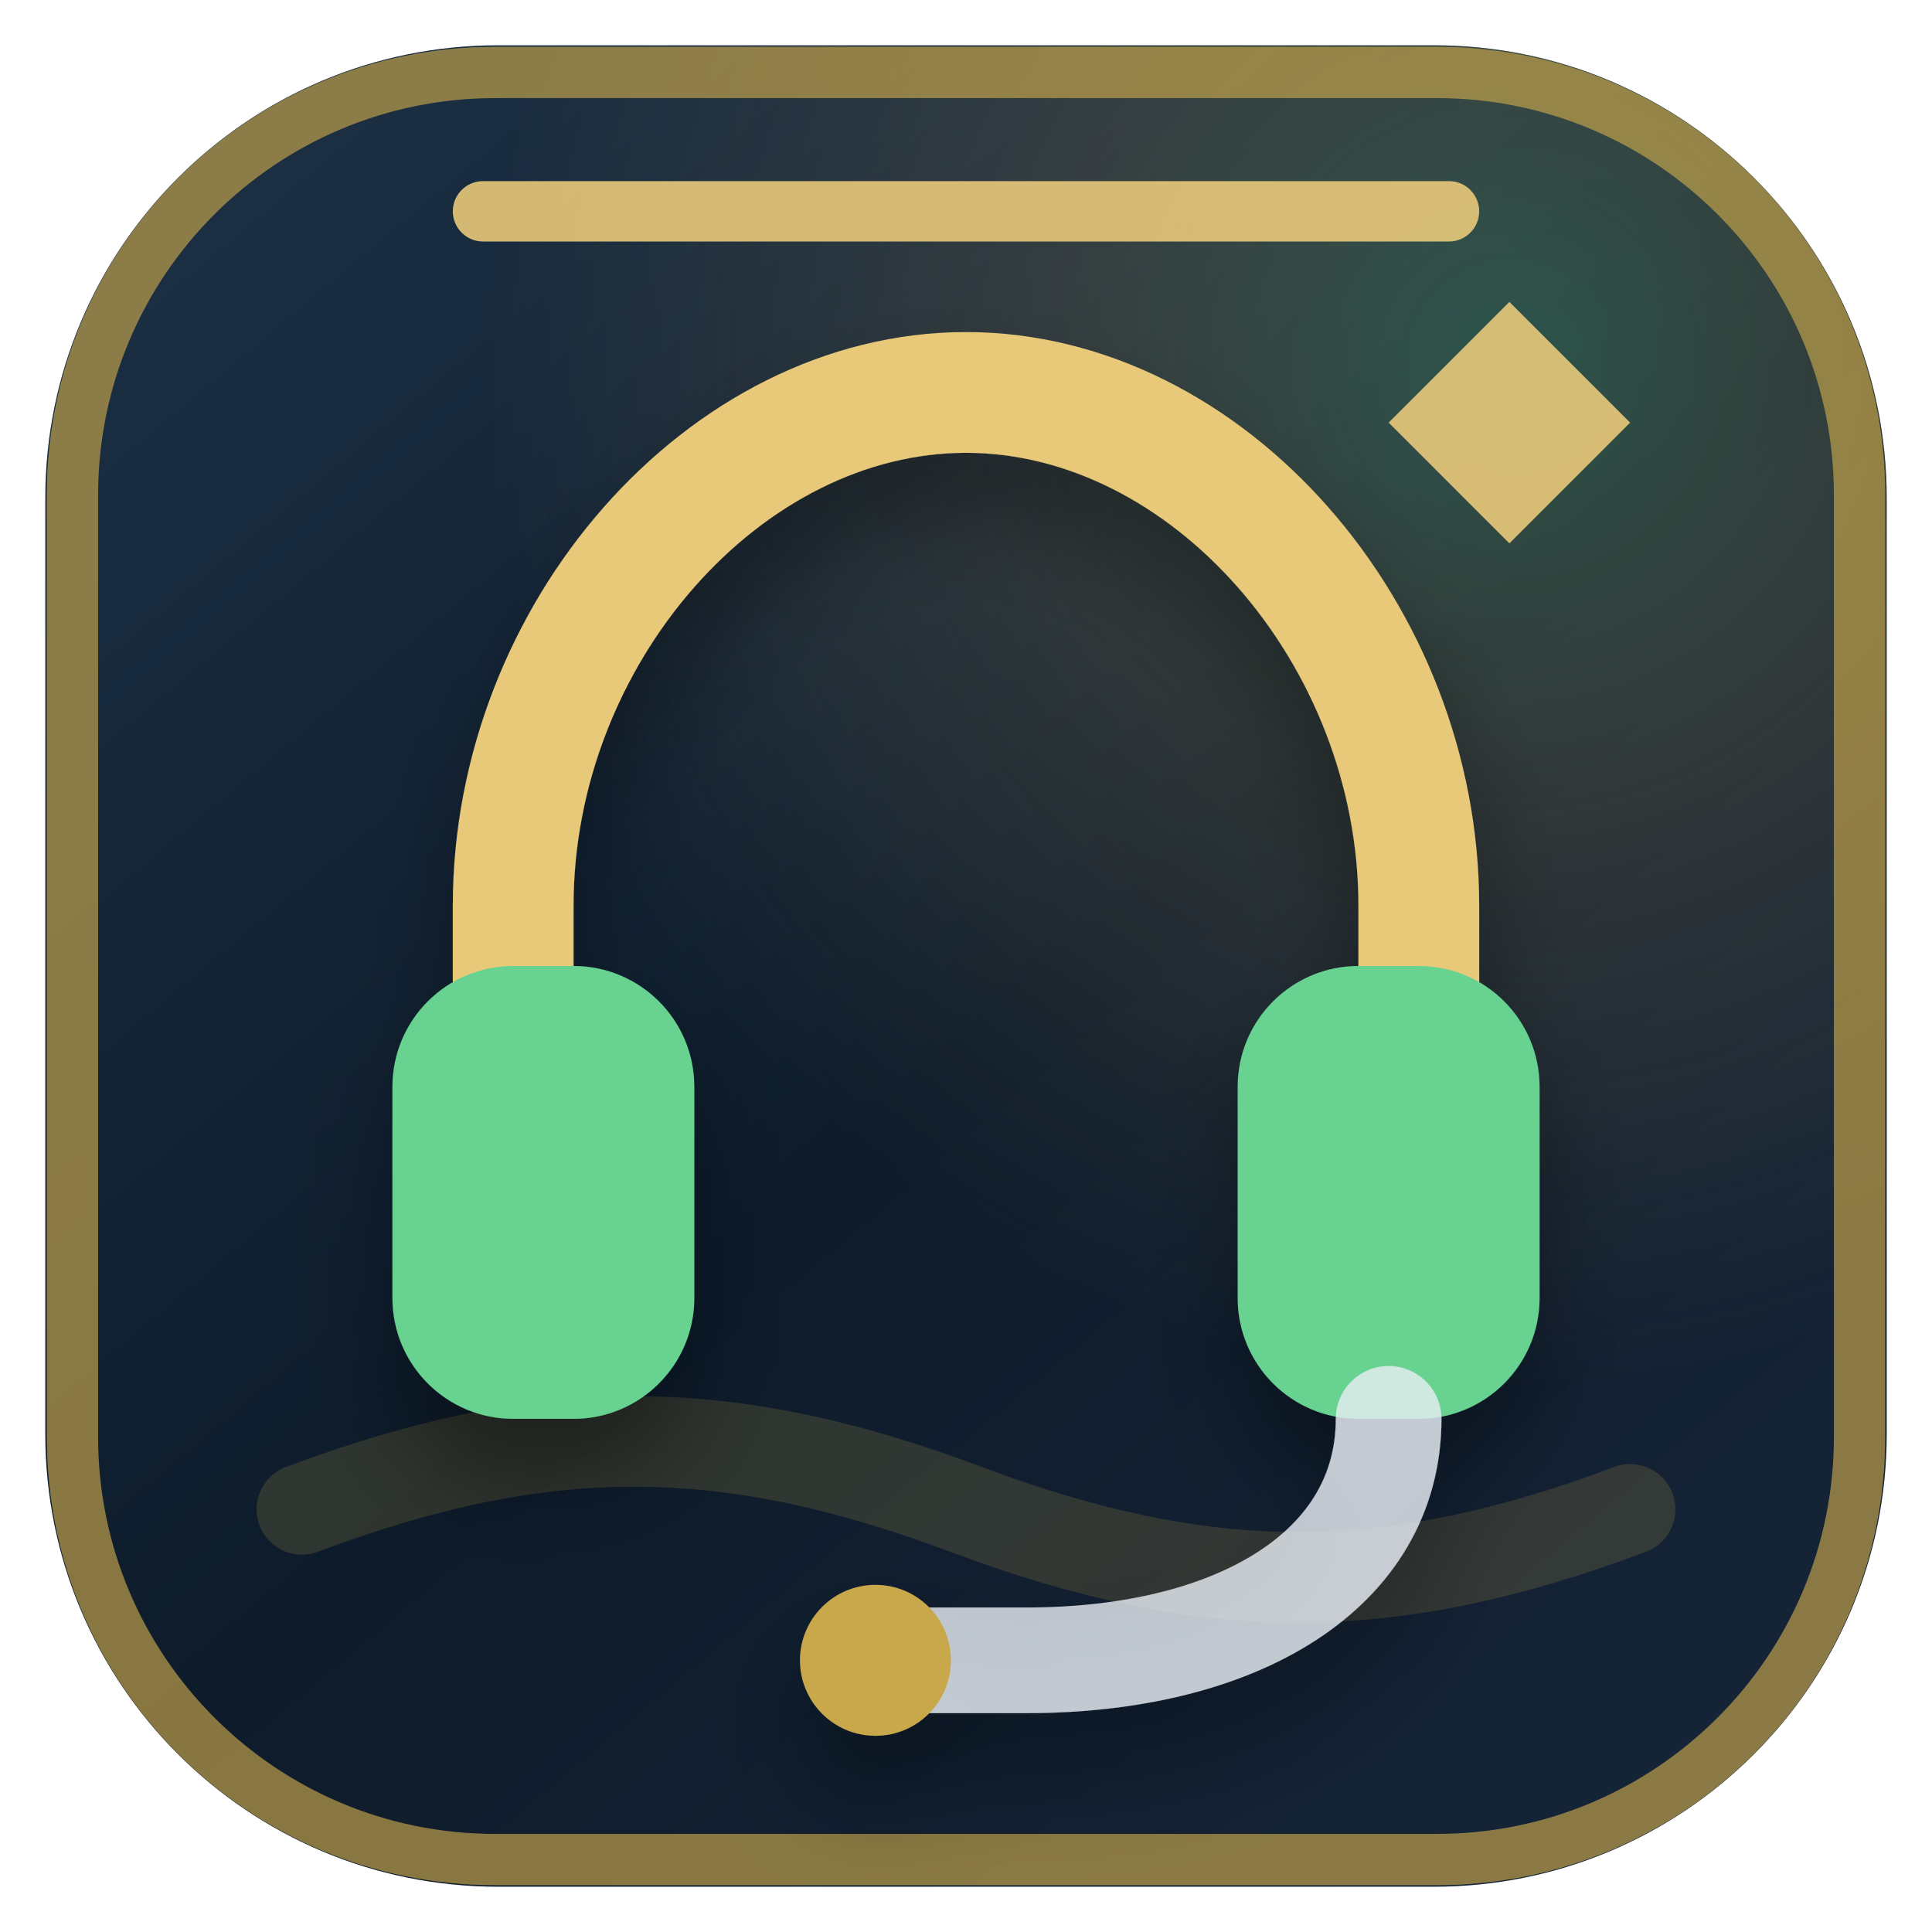
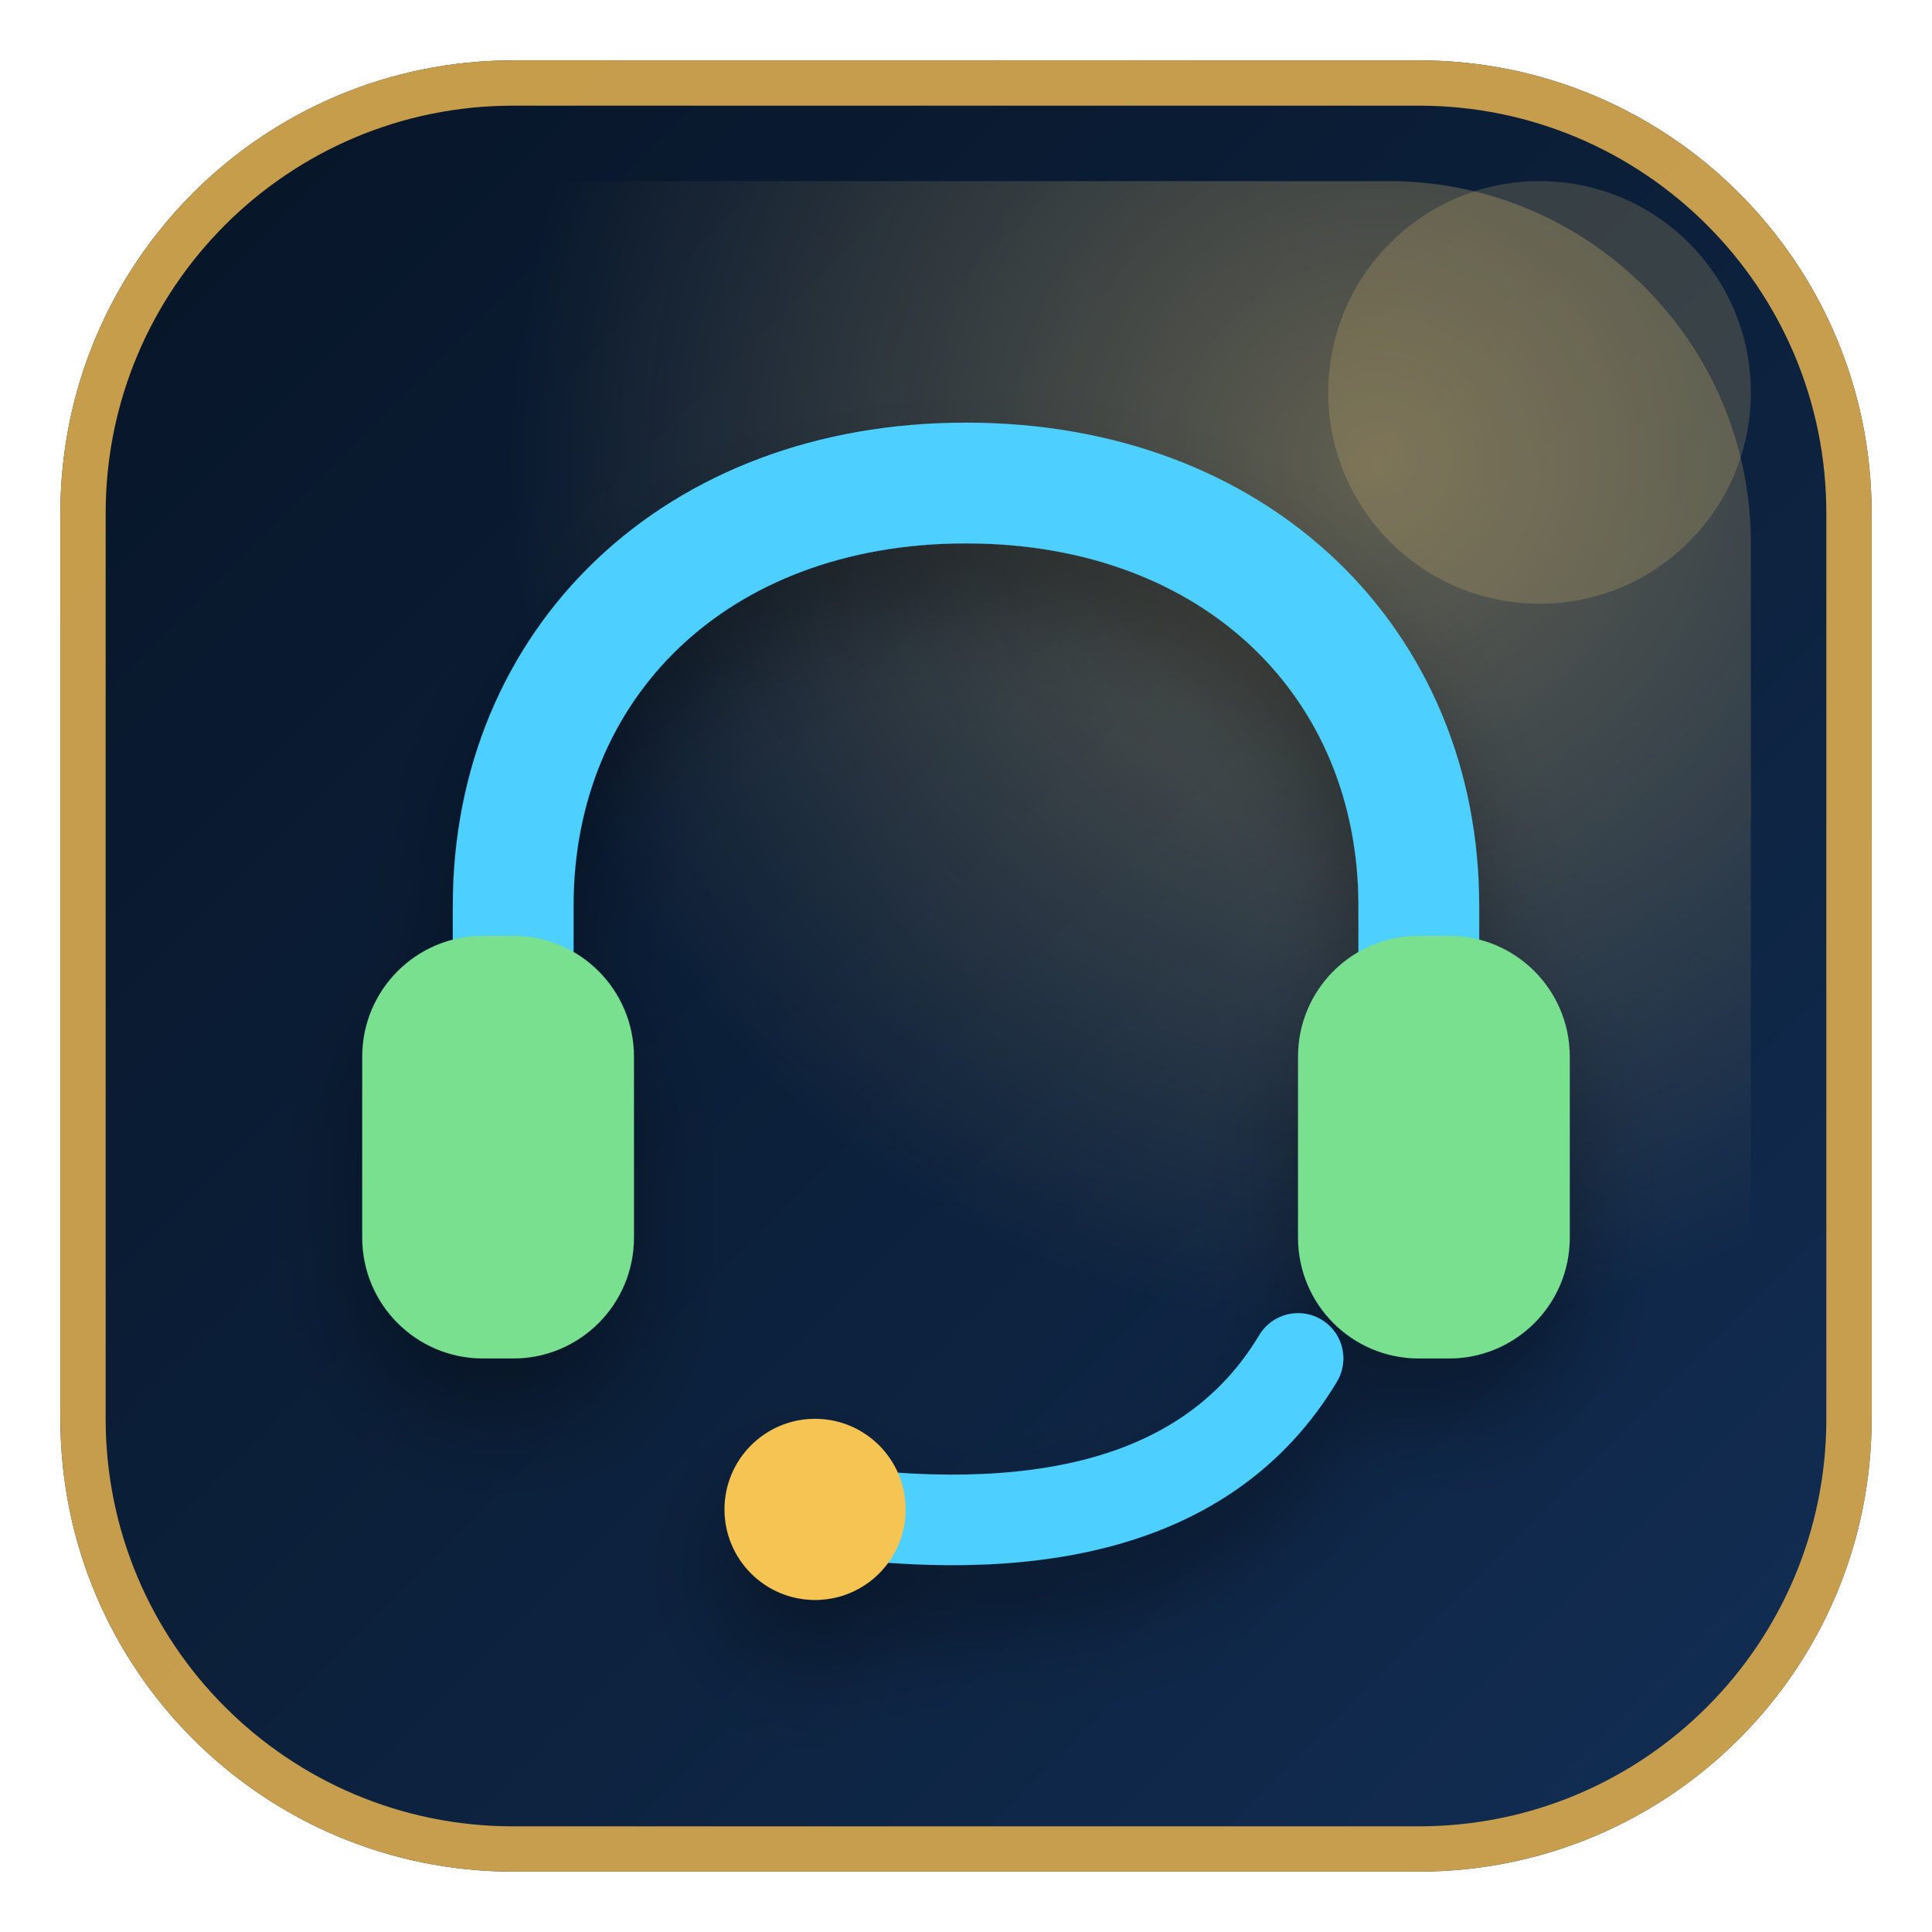
- <svg xmlns="http://www.w3.org/2000/svg" viewBox="0 0 64 64" role="img" aria-label="Atendimento — símbolo BIF">
+ <svg xmlns="http://www.w3.org/2000/svg" viewBox="0 0 64 64" role="img" aria-label="atendimento">
  <defs>
-     <linearGradient id="bg" x1="10" y1="5" x2="56" y2="60" gradientUnits="userSpaceOnUse">
-       <stop offset="0" stop-color="#1b2e42" />
-       <stop offset="0.52" stop-color="#0d1b2a" />
-       <stop offset="1" stop-color="#162438" />
+     <linearGradient id="bg" x1="0" y1="0" x2="1" y2="1">
+       <stop offset="0" stop-color="#071426" />
+       <stop offset="0.62" stop-color="#0d2340" />
+       <stop offset="1" stop-color="#132f57" />
    </linearGradient>
-     <radialGradient id="glow" cx="50" cy="12" r="34" gradientUnits="userSpaceOnUse">
-       <stop offset="0" stop-color="#68d391" stop-opacity="0.30" />
-       <stop offset="0.45" stop-color="#e8c97a" stop-opacity="0.15" />
-       <stop offset="1" stop-color="#e8c97a" stop-opacity="0" />
+     <radialGradient id="glow" cx="76%" cy="18%" r="55%">
+       <stop offset="0" stop-color="#ffd67a" stop-opacity="0.35" />
+       <stop offset="1" stop-color="#ffd67a" stop-opacity="0" />
    </radialGradient>
-     <filter id="soft" x="-20%" y="-20%" width="140%" height="140%">
-       <feDropShadow dx="0" dy="2" stdDeviation="1.6" flood-color="#000000" flood-opacity="0.35" />
+     <filter id="shadow" x="-20%" y="-20%" width="140%" height="140%">
+       <feDropShadow dx="0" dy="2" stdDeviation="1.6" flood-color="#000" flood-opacity="0.34" />
    </filter>
  </defs>
-   <rect x="1.5" y="1.5" width="61" height="61" rx="15" fill="url(#bg)" />
-   <rect x="1.5" y="1.5" width="61" height="61" rx="15" fill="url(#glow)" />
-   <rect x="2.4" y="2.4" width="59.2" height="59.2" rx="14" fill="none" stroke="#c9a84c" stroke-opacity="0.65" stroke-width="1.7" />
-   <path d="M16 7h32" stroke="#e8c97a" stroke-opacity="0.9" stroke-width="2" stroke-linecap="round" />
-   <path d="M50 10l4 4-4 4-4-4z" fill="#e8c97a" fill-opacity="0.9" />
-   <path d="M10 50c8-3 14-3 22 0s14 3 22 0" fill="none" stroke="#c9a84c" stroke-opacity="0.18" stroke-width="3" stroke-linecap="round" />
-   <g filter="url(#soft)" stroke-linecap="round" stroke-linejoin="round">
-     <path d="M17 35v-5c0-9 7-17 15-17s15 8 15 17v5" fill="none" stroke="#e8c97a" stroke-width="4" stroke-linecap="round" />
-     <rect x="13" y="32" width="10" height="15" rx="4" fill="#68d391" />
-     <rect x="41" y="32" width="10" height="15" rx="4" fill="#68d391" />
-     <path d="M46 47c0 5-5 8-12 8h-5" fill="none" stroke="#e8edf3" stroke-opacity=".8" stroke-width="3.5" stroke-linecap="round" />
-     <circle cx="29" cy="55" r="2.5" fill="#c9a84c" />
+   <rect x="2" y="2" width="60" height="60" rx="15" fill="url(#bg)" />
+   <rect x="2.75" y="2.75" width="58.5" height="58.5" rx="14.25" fill="none" stroke="#d6a84e" stroke-width="1.5" opacity="0.92" />
+   <rect x="6" y="6" width="52" height="52" rx="12" fill="url(#glow)" />
+   <circle cx="51" cy="13" r="7" fill="#ffd67a" opacity="0.18" />
+   <g filter="url(#shadow)">
+     <path d="M17 34v-4c0-8 6-14 15-14s15 6 15 14v4" fill="none" stroke="#4dd0ff" stroke-width="4" stroke-linecap="round" />
+     <rect x="12" y="31" width="9" height="14" rx="4" fill="#78e08f" />
+     <rect x="43" y="31" width="9" height="14" rx="4" fill="#78e08f" />
+     <path d="M43 45c-3 5-9 6-16 5" fill="none" stroke="#4dd0ff" stroke-width="3" stroke-linecap="round" />
+     <circle cx="27" cy="50" r="3" fill="#f6c453" />
  </g>
</svg>
